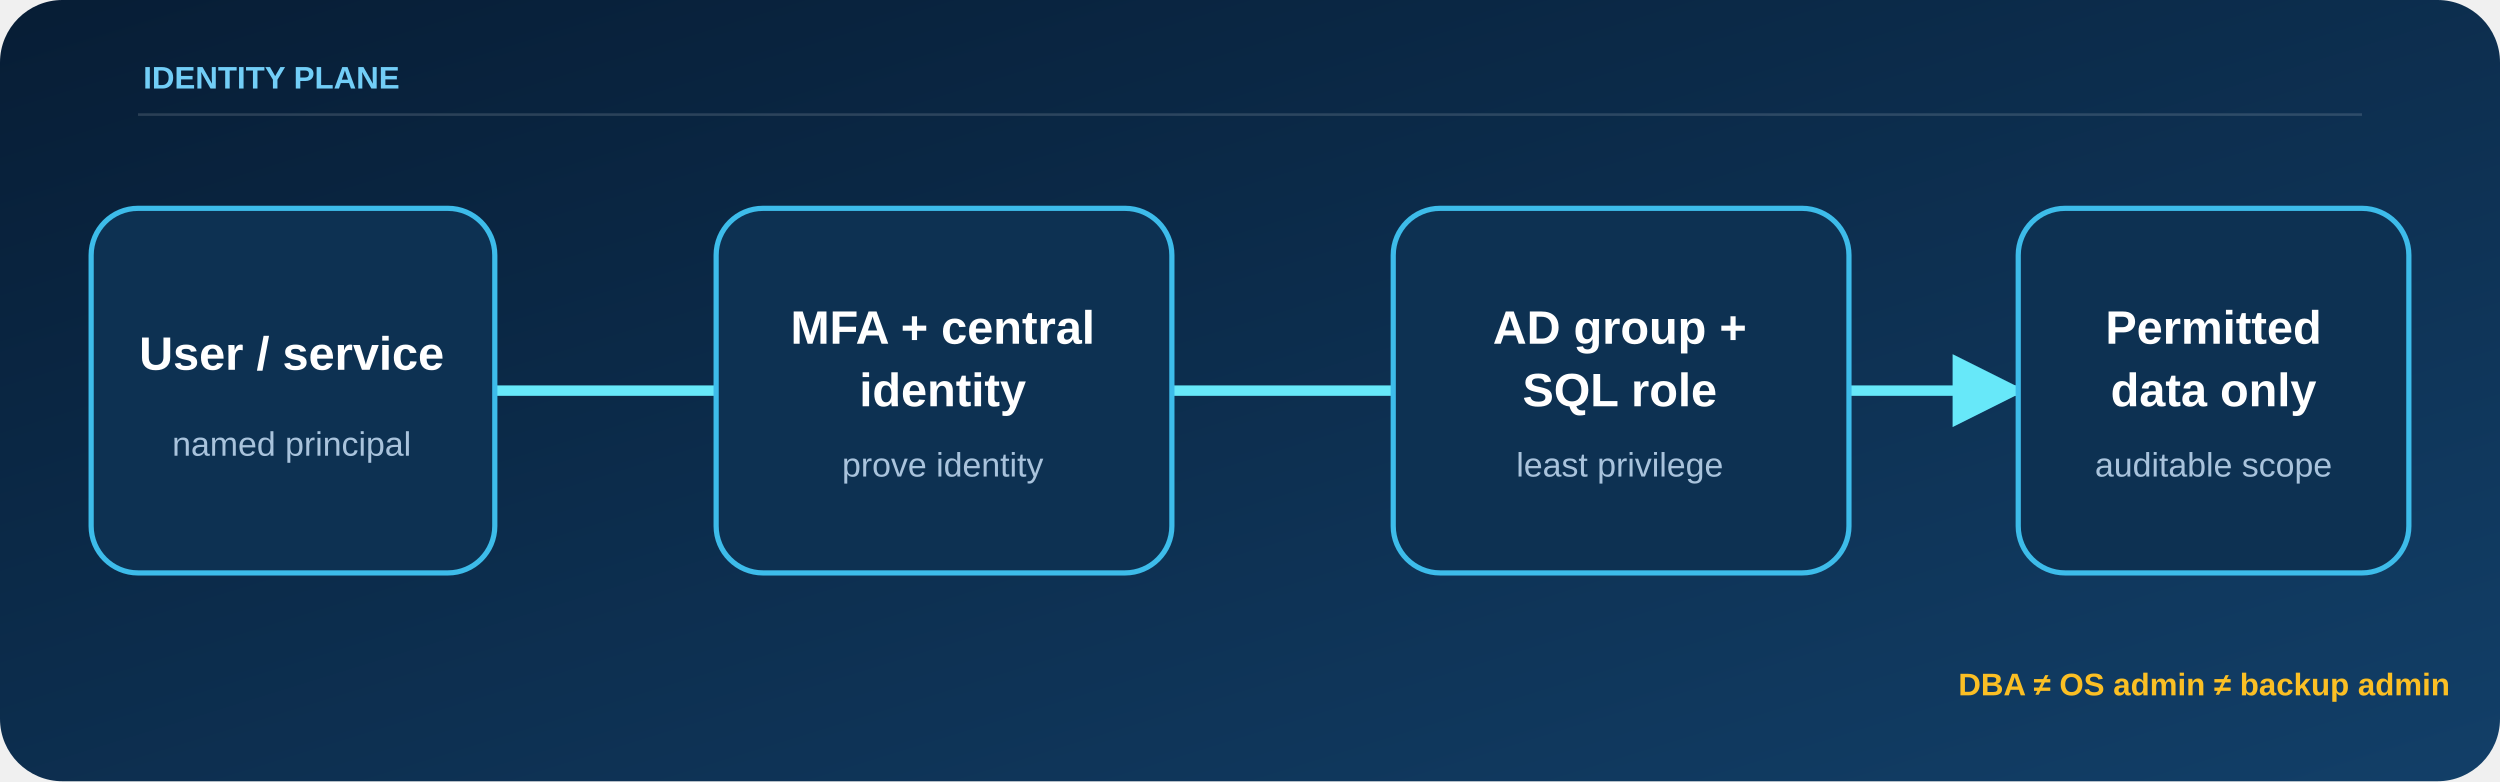
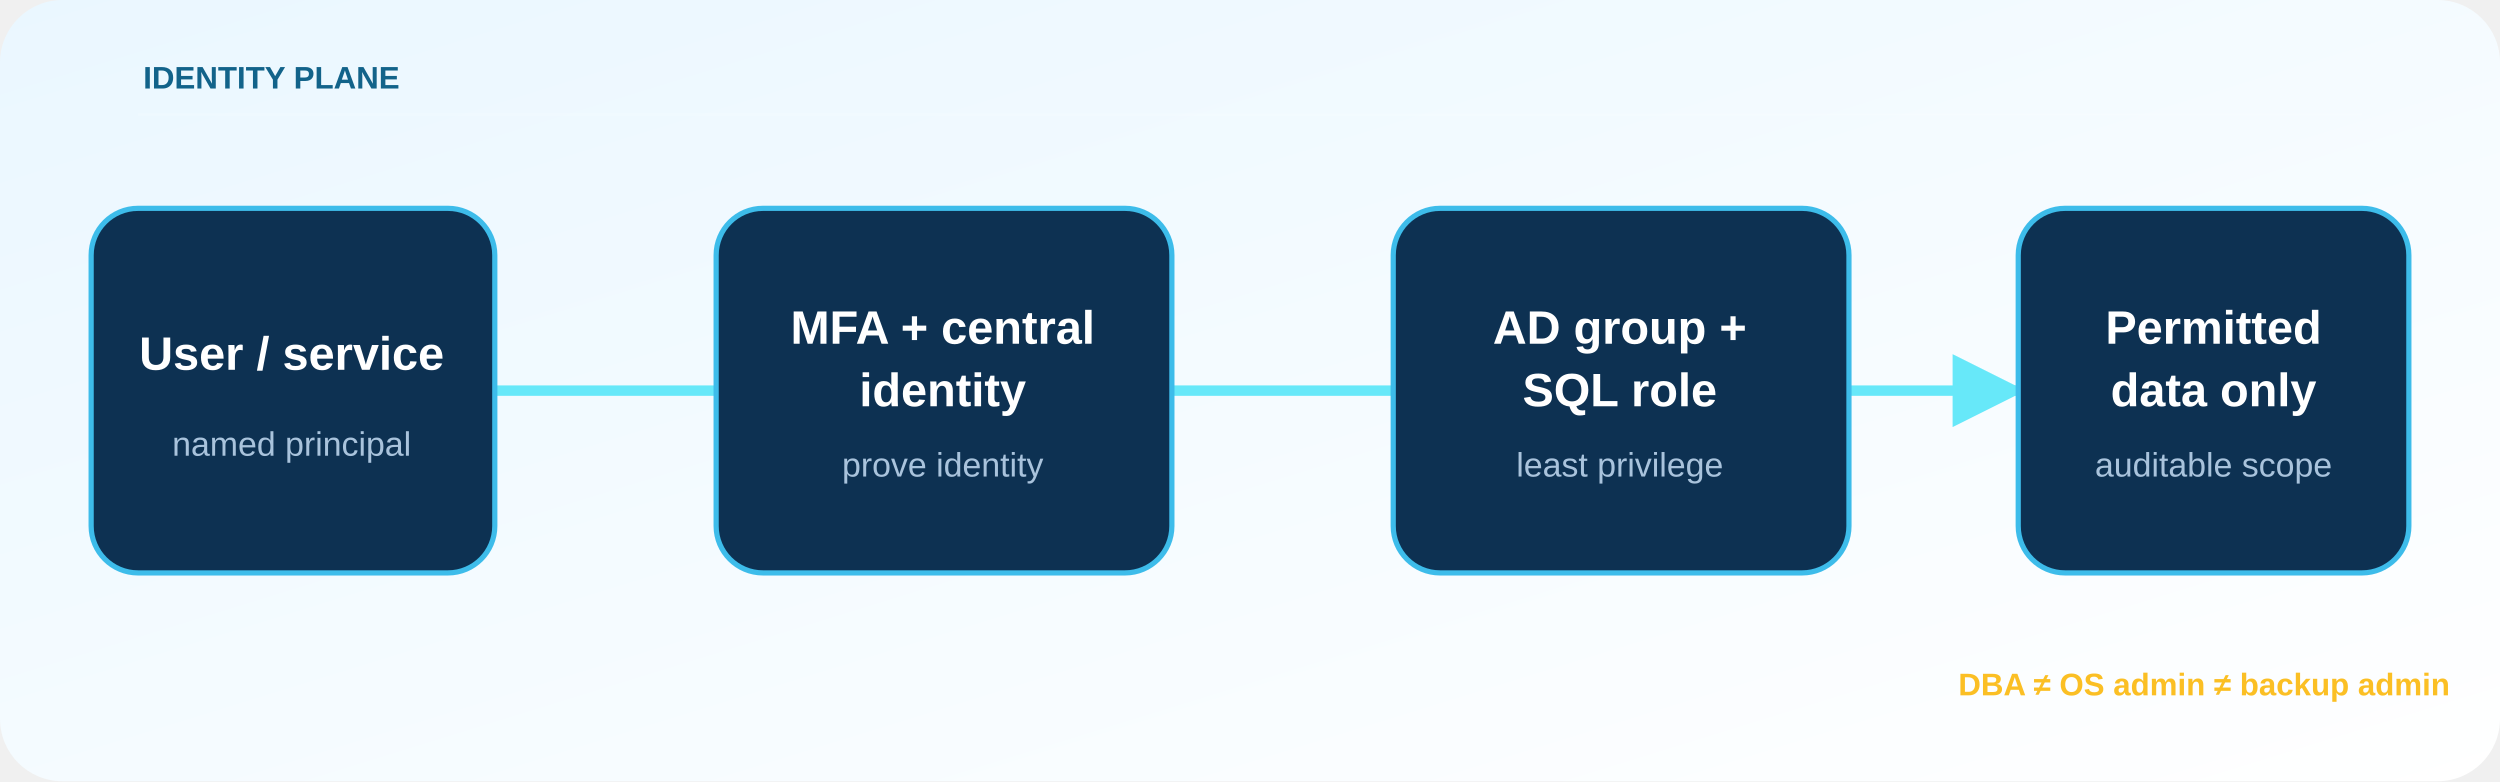
<svg xmlns="http://www.w3.org/2000/svg" viewBox="0 0 960 300" role="img" aria-labelledby="t d">
  <defs>
    <linearGradient id="b" x2="1" y2="1">
-       <stop stop-color="#071d35" />
-       <stop offset="1" stop-color="#123f68" />
+       <stop stop-color="#eaf7ff" />
+       <stop offset="1" stop-color="#ffffff" />
    </linearGradient>
    <marker id="a" viewBox="0 0 10 10" refX="9" refY="5" markerWidth="7" markerHeight="7" orient="auto">
      <path d="m0 0 10 5-10 5Z" fill="#67e8f9" />
    </marker>
  </defs>
  <rect width="960" height="300" rx="24" fill="url(#b)" />
  <g fill="none" stroke="#67e8f9" stroke-width="4" marker-end="url(#a)">
    <path d="M190 150h85M450 150h85M710 150h65" />
  </g>
  <g font-family="Segoe UI,Arial,sans-serif" text-anchor="middle">
    <g fill="#0d3152" stroke="#3dbcea" stroke-width="2">
      <rect x="35" y="80" width="155" height="140" rx="18" />
      <rect x="275" y="80" width="175" height="140" rx="18" />
      <rect x="535" y="80" width="175" height="140" rx="18" />
      <rect x="775" y="80" width="150" height="140" rx="18" />
    </g>
    <g fill="#fff" font-weight="700" font-size="18">
      <text x="112" y="142">User / service</text>
      <text x="362" y="132">MFA + central</text>
      <text x="362" y="156">identity</text>
      <text x="622" y="132">AD group +</text>
      <text x="622" y="156">SQL role</text>
      <text x="850" y="132">Permitted</text>
      <text x="850" y="156">data only</text>
    </g>
    <g fill="#a9c3dc" font-size="13">
      <text x="112" y="175">named principal</text>
      <text x="362" y="183">prove identity</text>
      <text x="622" y="183">least privilege</text>
      <text x="850" y="183">auditable scope</text>
    </g>
  </g>
  <path d="M53 44h854" stroke="#fff" stroke-opacity=".14" />
  <g font-family="Segoe UI,Arial,sans-serif" font-size="12" font-weight="700">
-     <text x="55" y="34" fill="#72cef7">IDENTITY PLANE</text>
+     <text x="55" y="34" fill="#12638a">IDENTITY PLANE</text>
    <text x="752" y="267" fill="#fbbf24">DBA ≠ OS admin ≠ backup admin</text>
  </g>
</svg>
